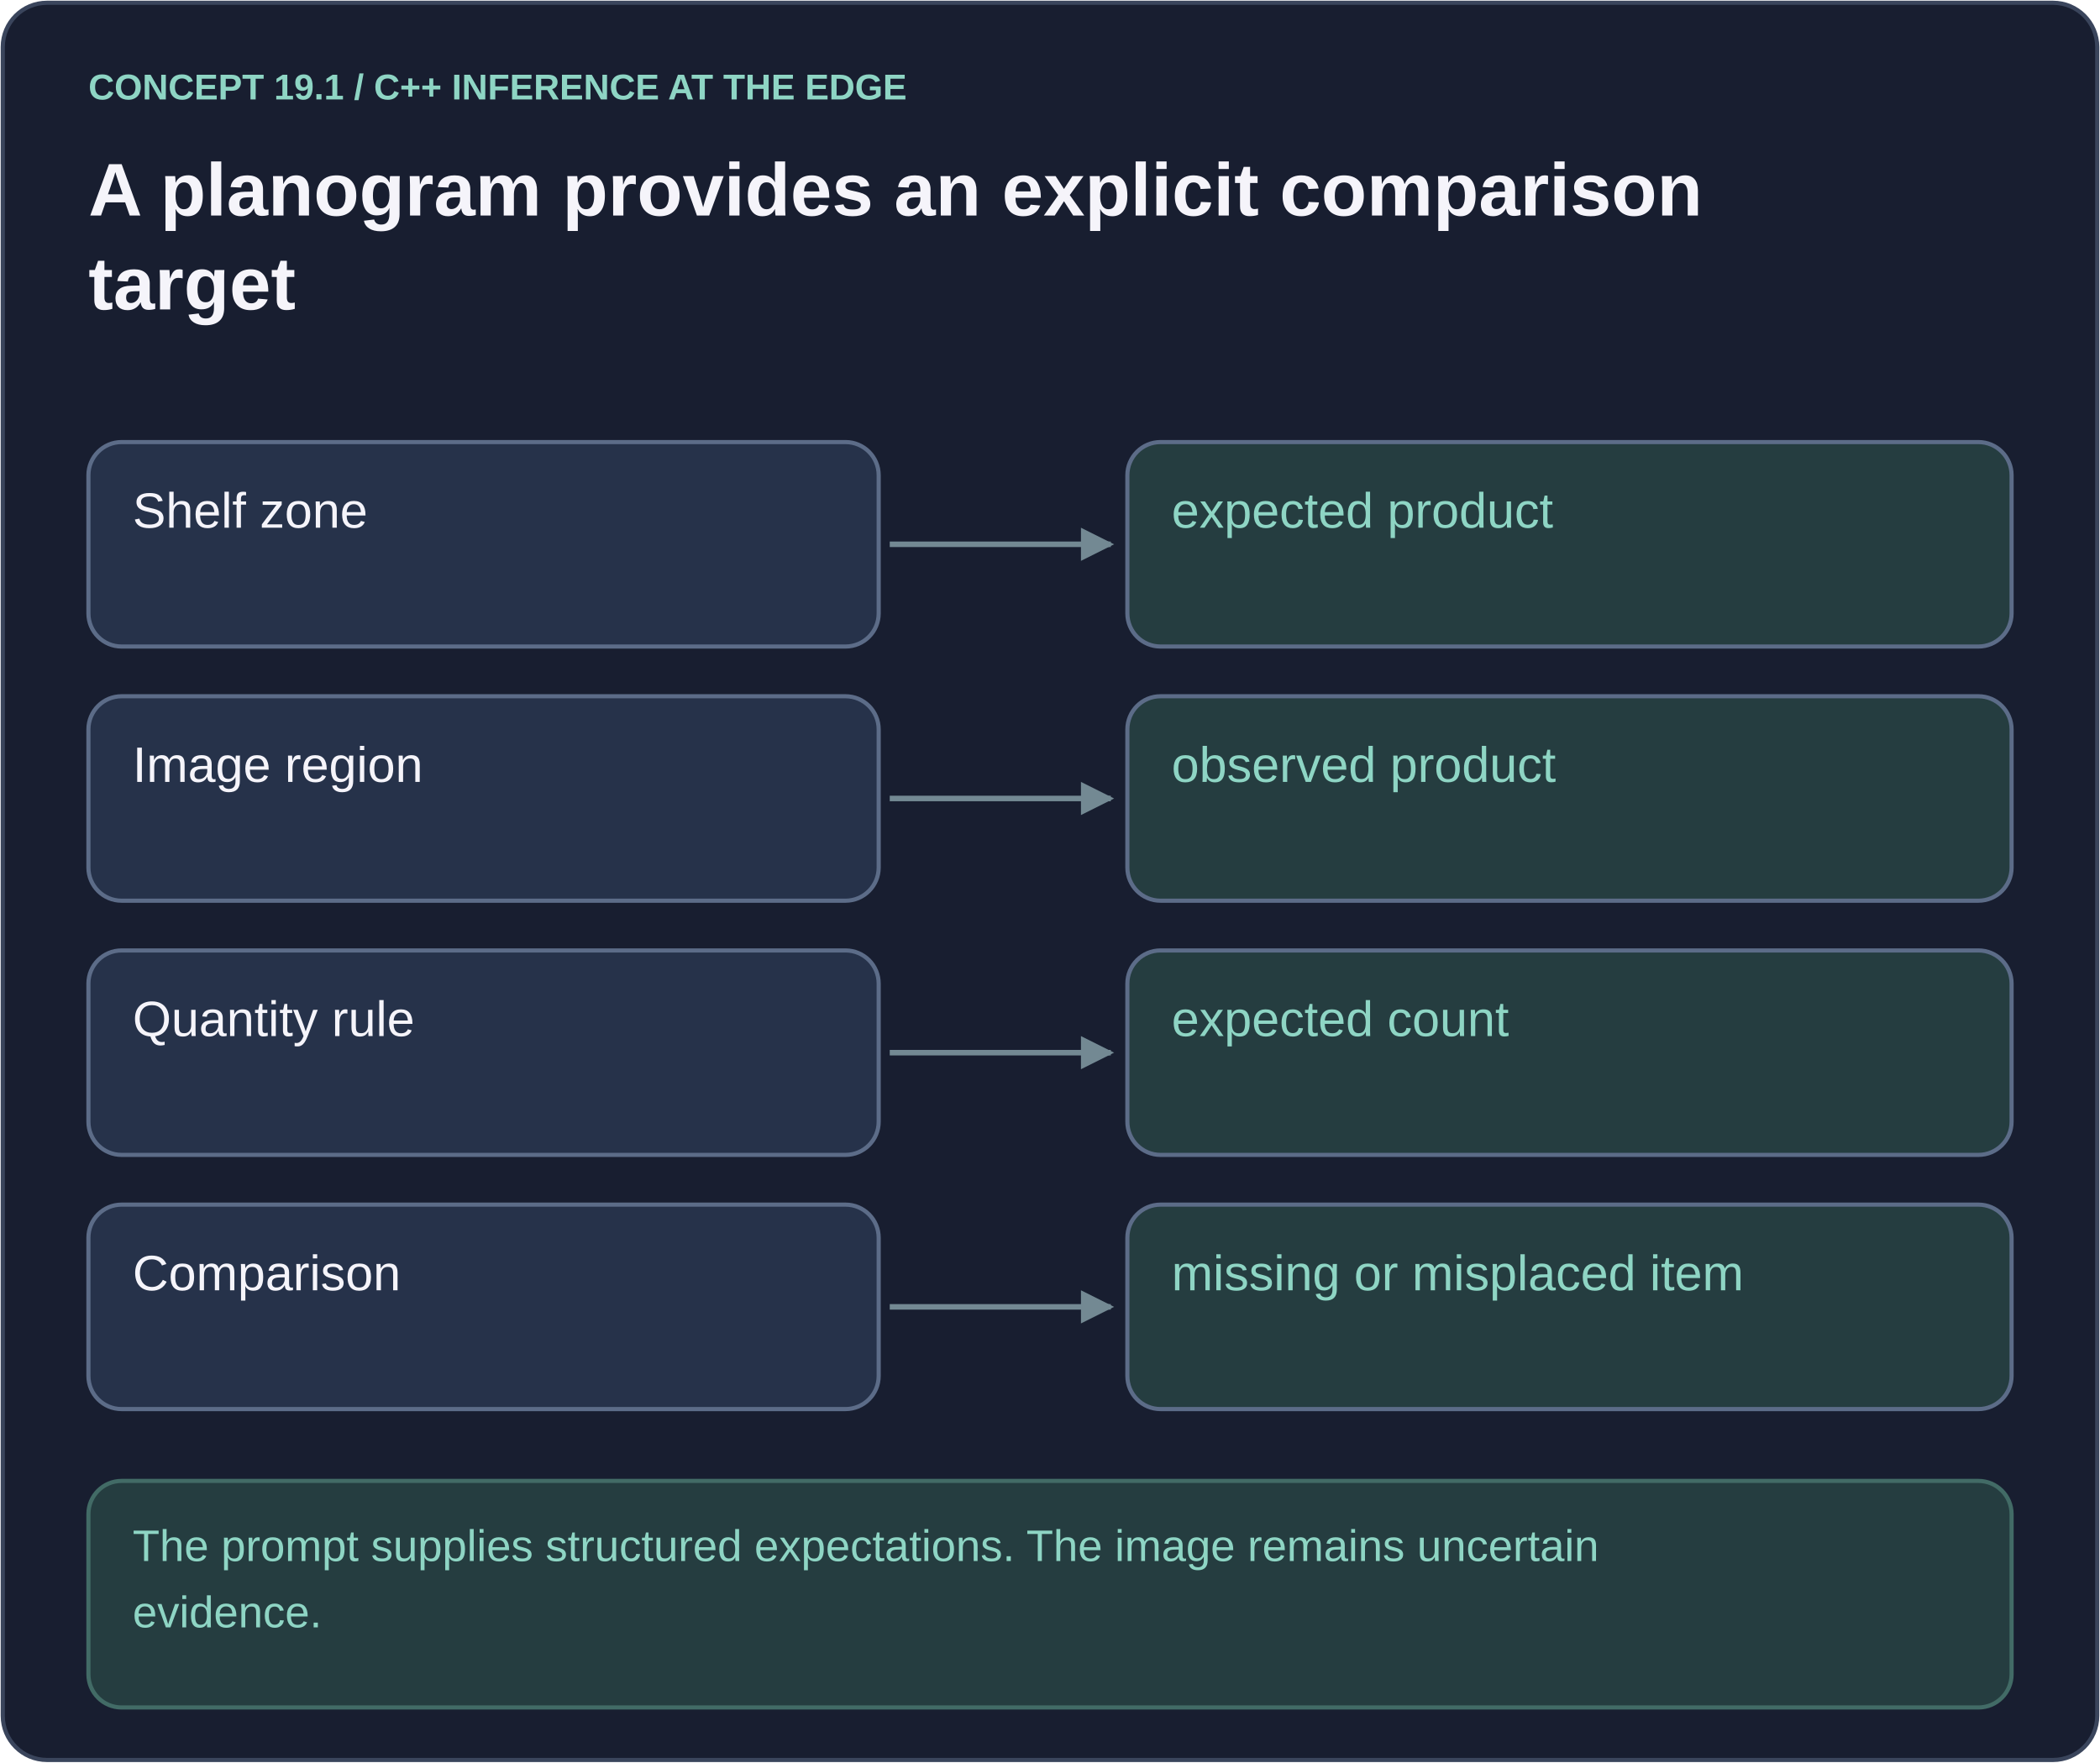
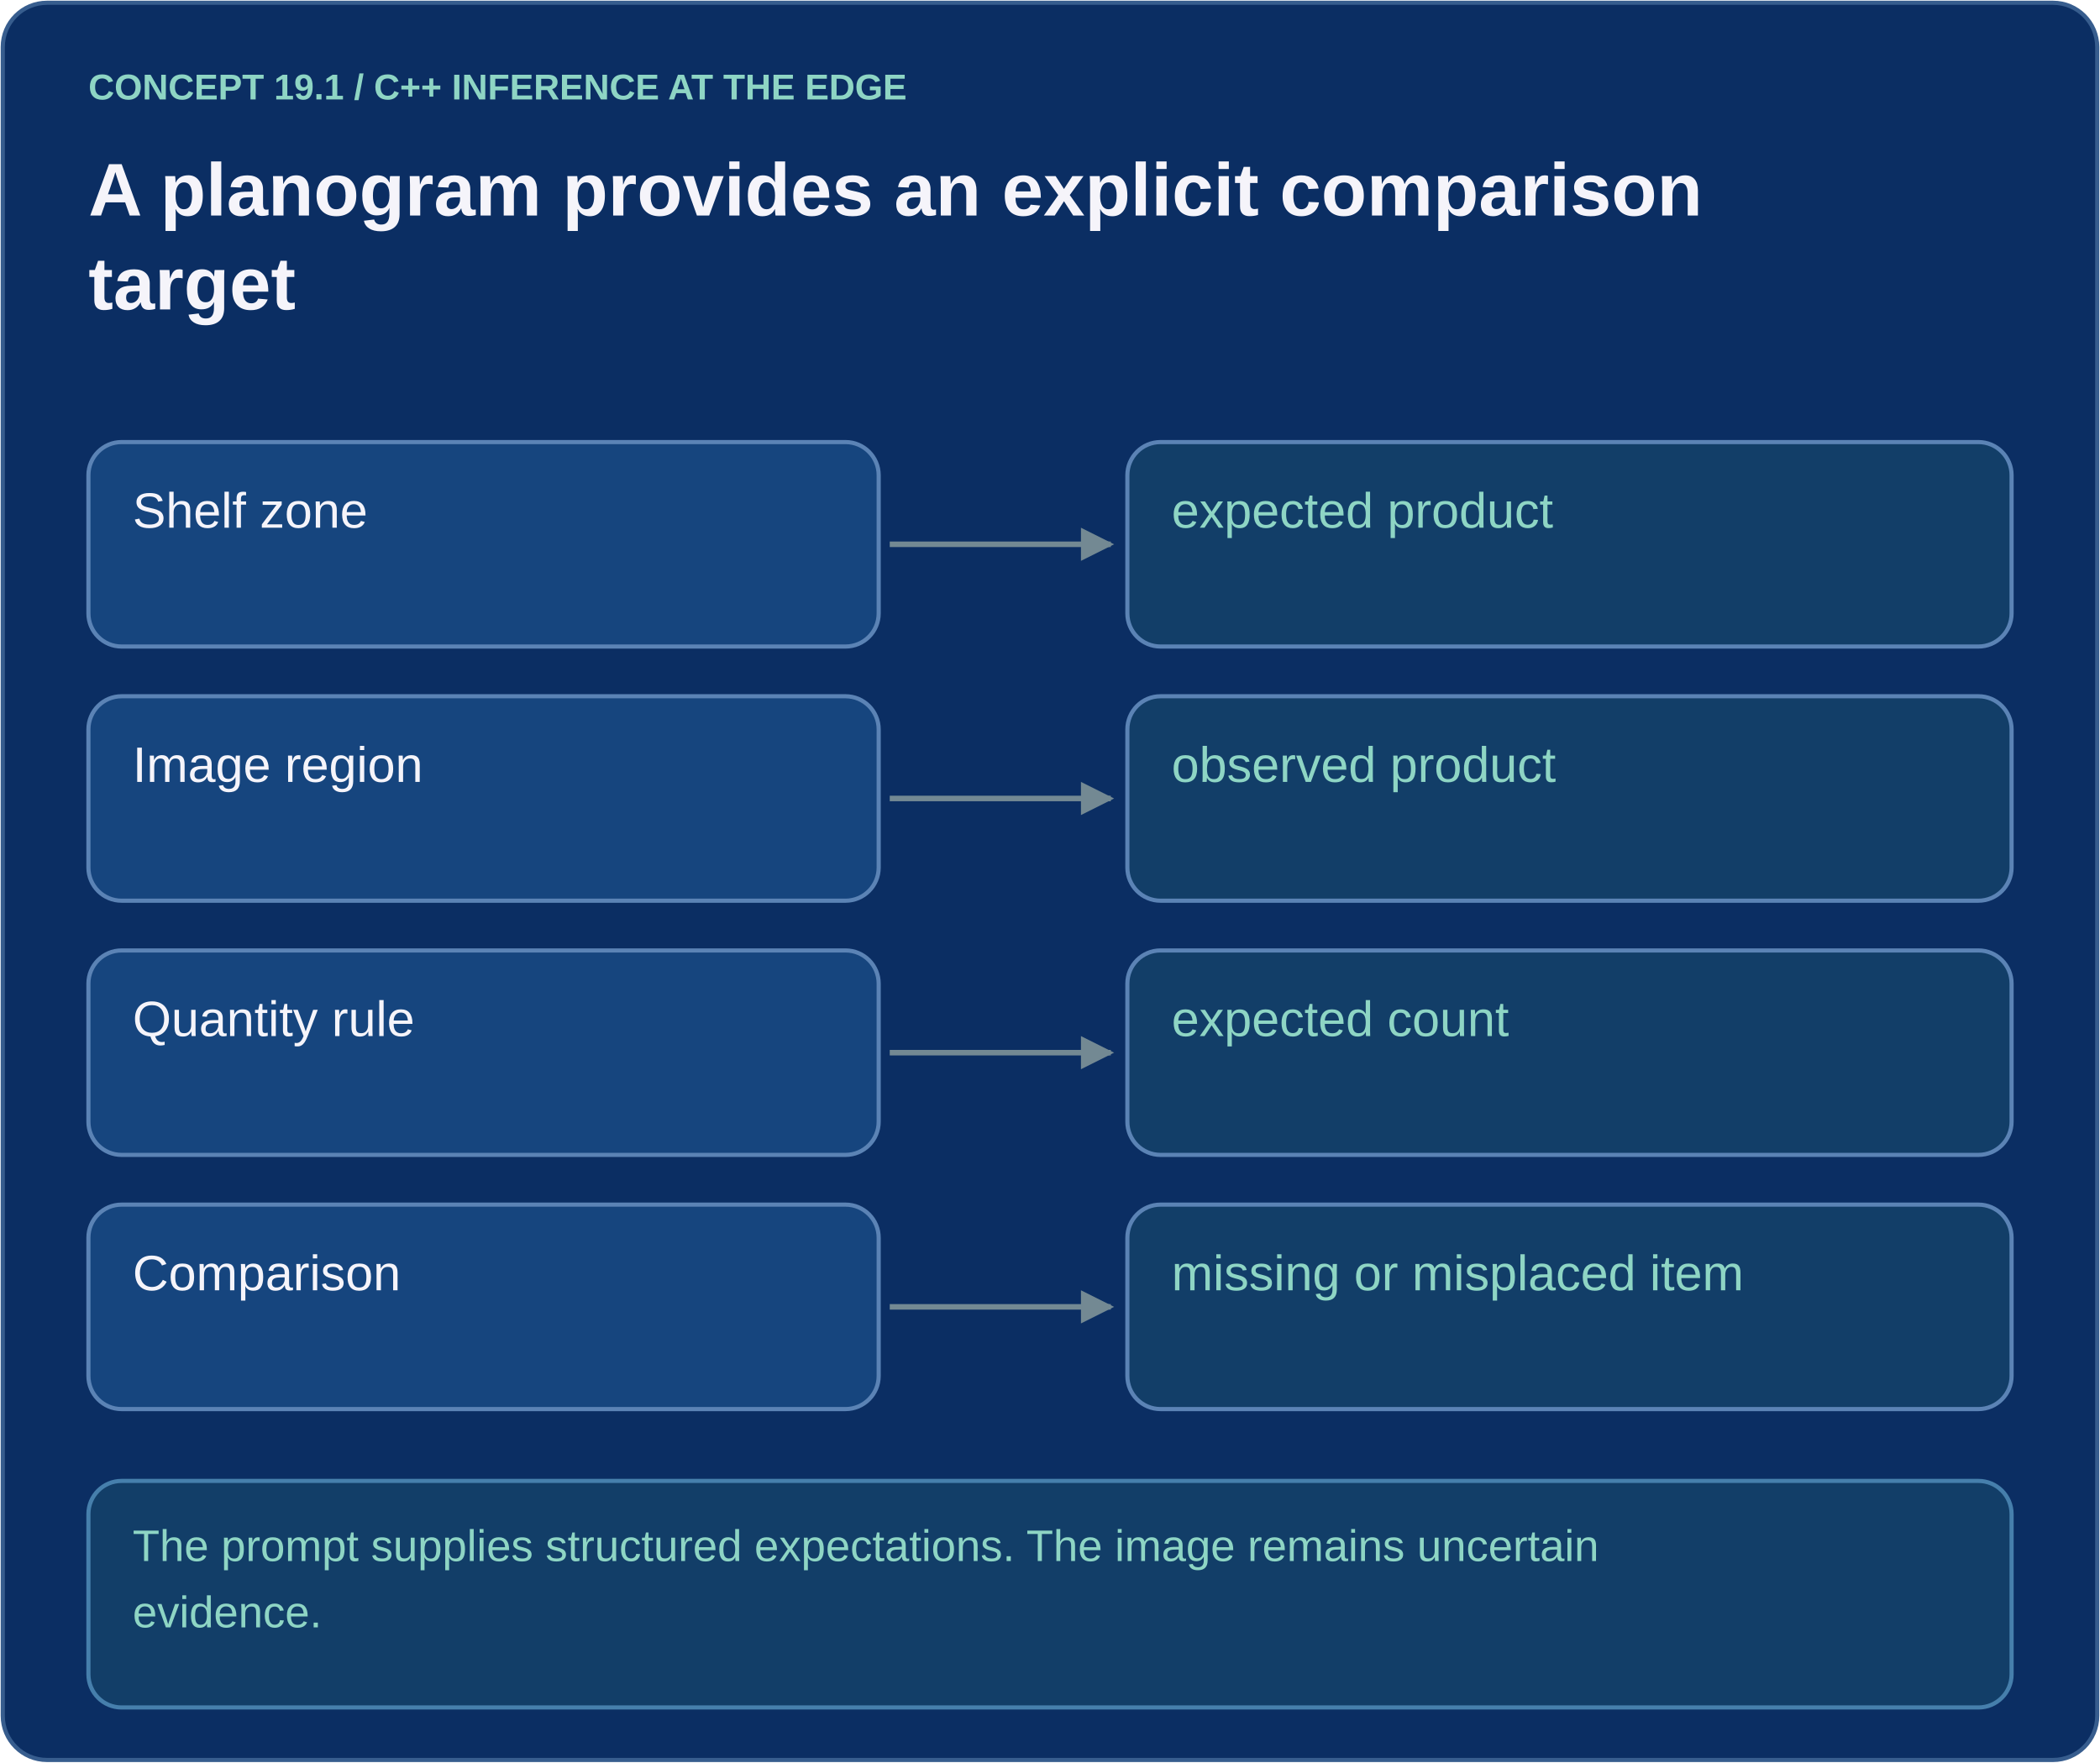
<svg xmlns="http://www.w3.org/2000/svg" width="760" height="638" viewBox="0 0 760 638" role="img" aria-labelledby="title desc">
  <defs>
    <marker id="arrow" viewBox="0 0 10 10" refX="9" refY="5" markerWidth="6" markerHeight="6" orient="auto-start-reverse">
      <path d="M0 0 L10 5 L0 10 Z" fill="#738993" />
    </marker>
  </defs>
  <g font-family="Arial, Helvetica, sans-serif">
-     <rect x="1" y="1" width="758" height="636" rx="16" fill="#181e30" stroke="#3a455c" stroke-width="1.5" />
+     <rect x="1" y="1" width="758" height="636" rx="16" fill="#0b2e63" stroke="#375d8e" stroke-width="1.5" />
    <text x="32" y="36" font-size="13" fill="#8ed5c4" font-weight="700" text-anchor="start">CONCEPT 19.1  /  C++ INFERENCE AT THE EDGE</text>
    <text x="32" y="78" font-size="27" fill="#f5f4fa" font-weight="600" text-anchor="start">A planogram provides an explicit comparison</text>
    <text x="32" y="112" font-size="27" fill="#f5f4fa" font-weight="600" text-anchor="start">target</text>
-     <rect x="32" y="160" width="286" height="74" rx="12" fill="#26324a" stroke="#5c6c88" stroke-width="1.5" />
-     <rect x="408" y="160" width="320" height="74" rx="12" fill="#253d40" stroke="#5c6c88" stroke-width="1.5" />
+     <rect x="32" y="160" width="286" height="74" rx="12" fill="#16457e" stroke="#5b83b5" stroke-width="1.5" />
+     <rect x="408" y="160" width="320" height="74" rx="12" fill="#123e68" stroke="#5b83b5" stroke-width="1.5" />
    <text x="48" y="191" font-size="18" fill="#f5f4fa" font-weight="400" text-anchor="start">Shelf zone</text>
    <text x="424" y="191" font-size="18" fill="#8ed5c4" font-weight="400" text-anchor="start">expected product</text>
    <path d="M322 197 L402 197" fill="none" stroke="#738993" stroke-width="2" marker-end="url(#arrow)" />
-     <rect x="32" y="252" width="286" height="74" rx="12" fill="#26324a" stroke="#5c6c88" stroke-width="1.5" />
-     <rect x="408" y="252" width="320" height="74" rx="12" fill="#253d40" stroke="#5c6c88" stroke-width="1.5" />
+     <rect x="32" y="252" width="286" height="74" rx="12" fill="#16457e" stroke="#5b83b5" stroke-width="1.5" />
+     <rect x="408" y="252" width="320" height="74" rx="12" fill="#123e68" stroke="#5b83b5" stroke-width="1.5" />
    <text x="48" y="283" font-size="18" fill="#f5f4fa" font-weight="400" text-anchor="start">Image region</text>
    <text x="424" y="283" font-size="18" fill="#8ed5c4" font-weight="400" text-anchor="start">observed product</text>
    <path d="M322 289 L402 289" fill="none" stroke="#738993" stroke-width="2" marker-end="url(#arrow)" />
-     <rect x="32" y="344" width="286" height="74" rx="12" fill="#26324a" stroke="#5c6c88" stroke-width="1.5" />
-     <rect x="408" y="344" width="320" height="74" rx="12" fill="#253d40" stroke="#5c6c88" stroke-width="1.5" />
+     <rect x="32" y="344" width="286" height="74" rx="12" fill="#16457e" stroke="#5b83b5" stroke-width="1.5" />
+     <rect x="408" y="344" width="320" height="74" rx="12" fill="#123e68" stroke="#5b83b5" stroke-width="1.5" />
    <text x="48" y="375" font-size="18" fill="#f5f4fa" font-weight="400" text-anchor="start">Quantity rule</text>
    <text x="424" y="375" font-size="18" fill="#8ed5c4" font-weight="400" text-anchor="start">expected count</text>
    <path d="M322 381 L402 381" fill="none" stroke="#738993" stroke-width="2" marker-end="url(#arrow)" />
-     <rect x="32" y="436" width="286" height="74" rx="12" fill="#26324a" stroke="#5c6c88" stroke-width="1.5" />
-     <rect x="408" y="436" width="320" height="74" rx="12" fill="#253d40" stroke="#5c6c88" stroke-width="1.5" />
+     <rect x="32" y="436" width="286" height="74" rx="12" fill="#16457e" stroke="#5b83b5" stroke-width="1.5" />
+     <rect x="408" y="436" width="320" height="74" rx="12" fill="#123e68" stroke="#5b83b5" stroke-width="1.5" />
    <text x="48" y="467" font-size="18" fill="#f5f4fa" font-weight="400" text-anchor="start">Comparison</text>
    <text x="424" y="467" font-size="18" fill="#8ed5c4" font-weight="400" text-anchor="start">missing or misplaced item</text>
    <path d="M322 473 L402 473" fill="none" stroke="#738993" stroke-width="2" marker-end="url(#arrow)" />
-     <rect x="32" y="536" width="696" height="82" rx="12" fill="#253d40" stroke="#426b66" stroke-width="1.5" />
+     <rect x="32" y="536" width="696" height="82" rx="12" fill="#123e68" stroke="#467fac" stroke-width="1.5" />
    <text x="48" y="565" font-size="16" fill="#8ed5c4" font-weight="400" text-anchor="start">The prompt supplies structured expectations. The image remains uncertain</text>
    <text x="48" y="589" font-size="16" fill="#8ed5c4" font-weight="400" text-anchor="start">evidence.</text>
  </g>
</svg>
